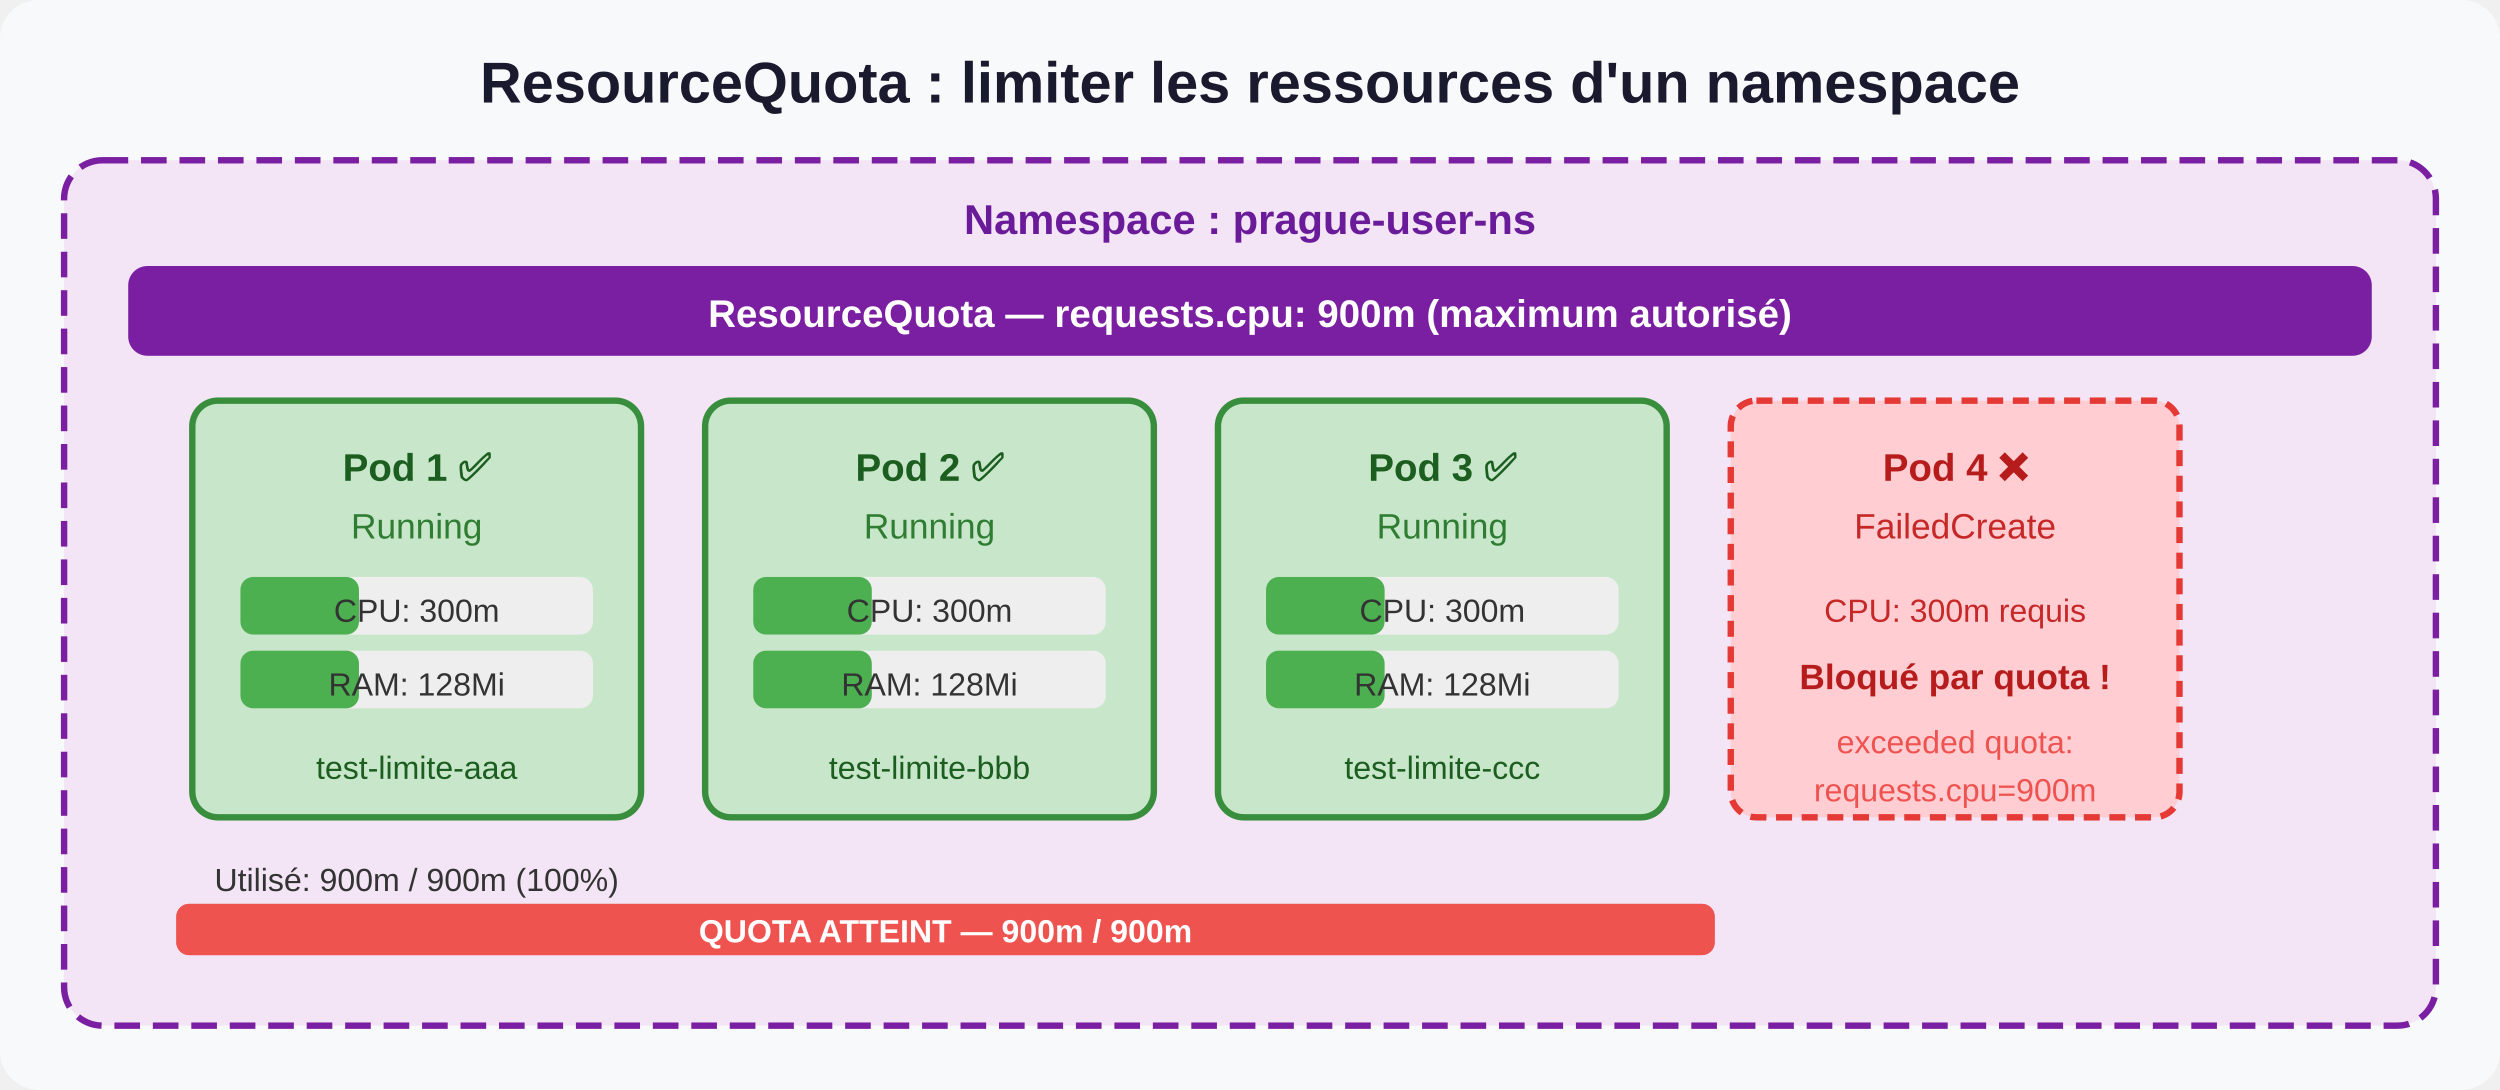
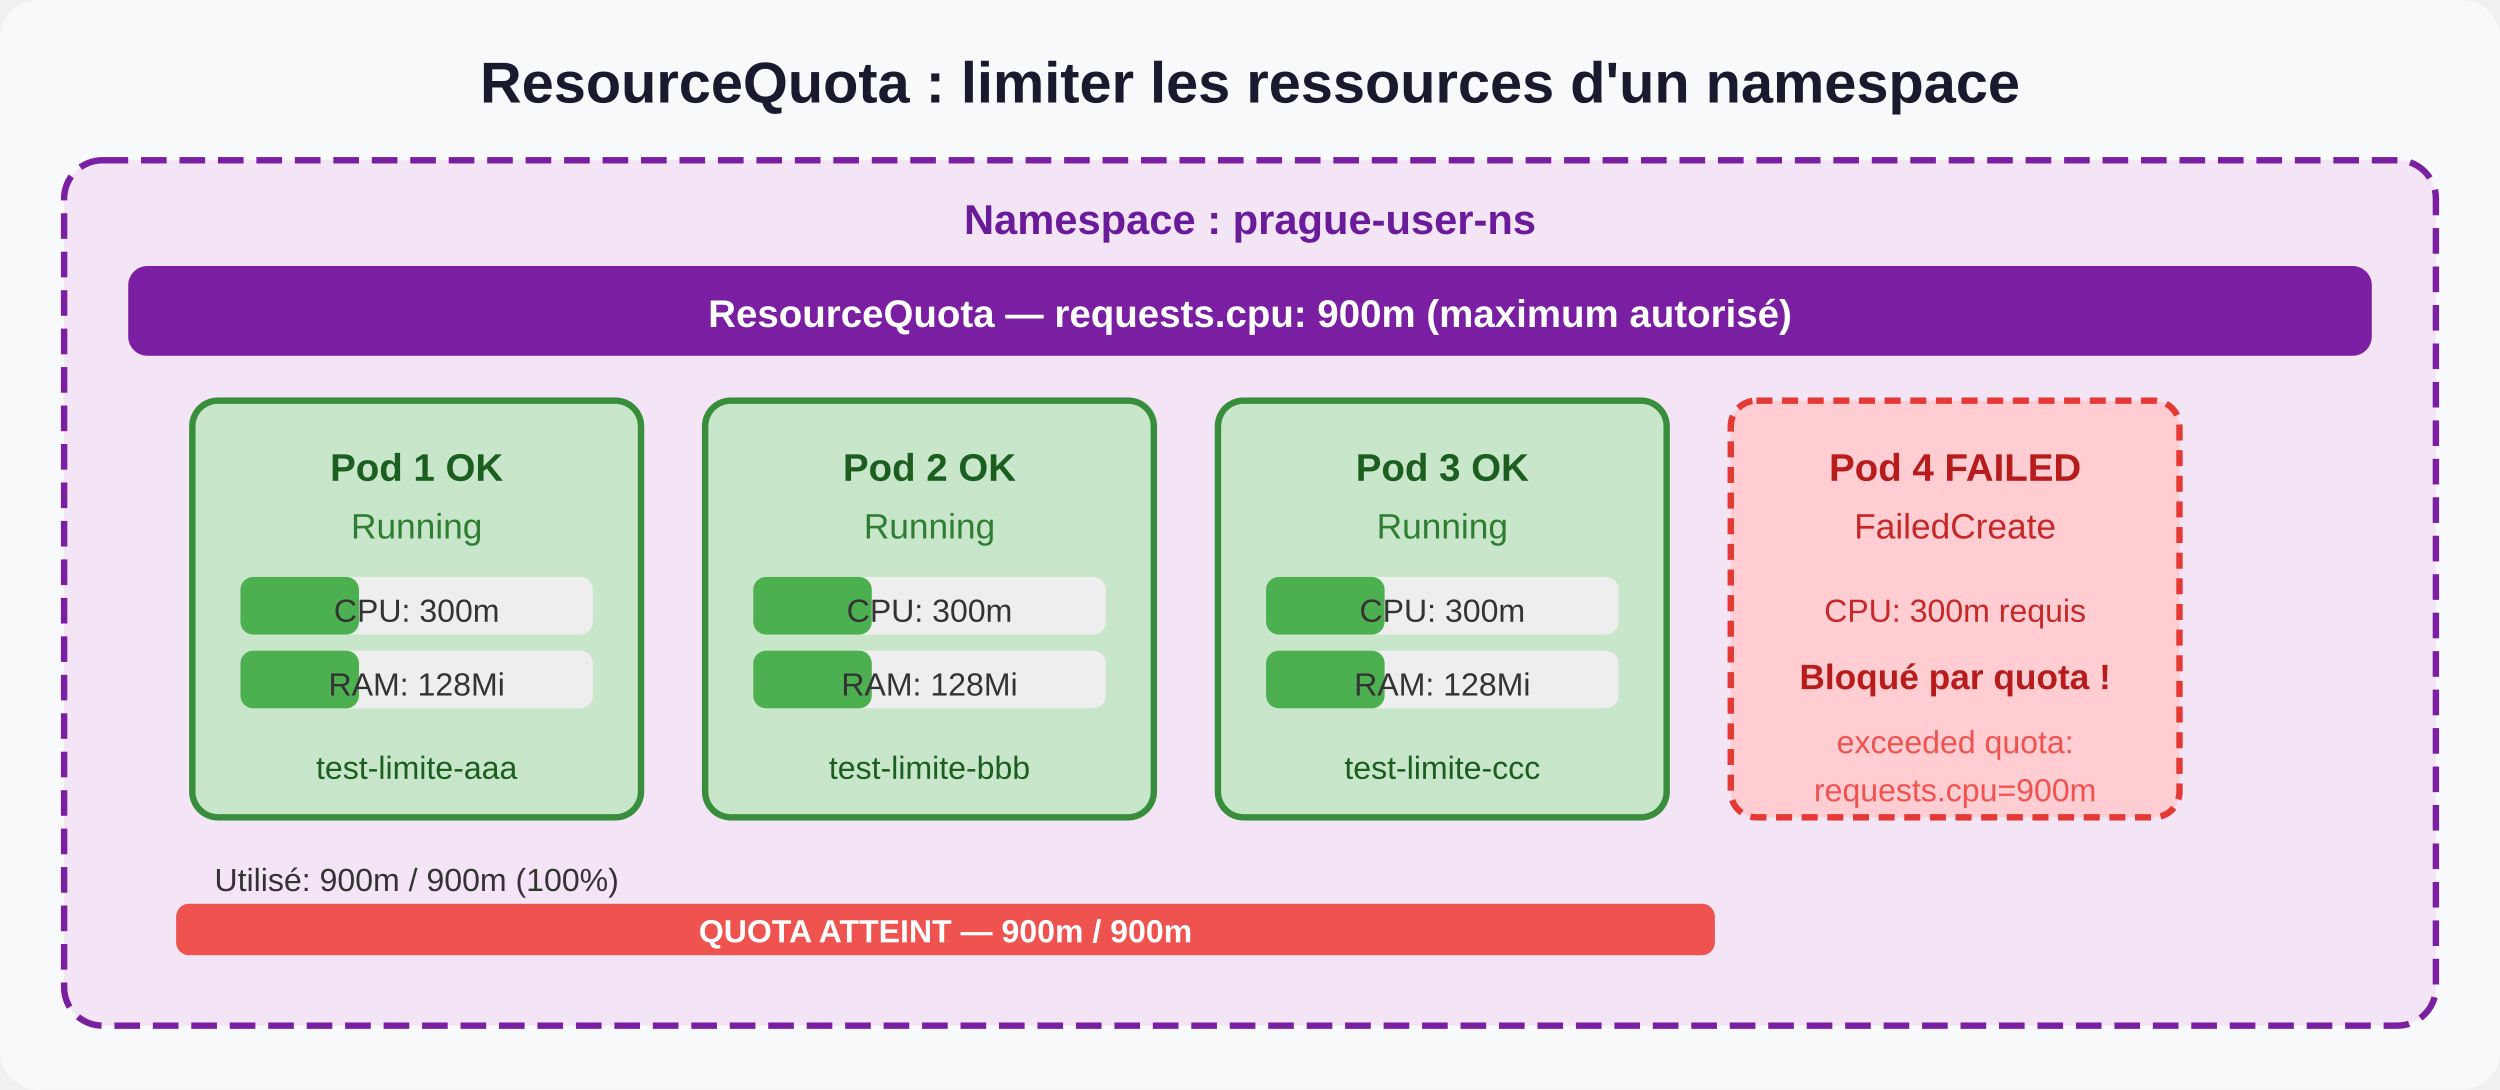
<svg xmlns="http://www.w3.org/2000/svg" viewBox="0 0 780 340" font-family="Arial, sans-serif">
  <rect width="780" height="340" fill="#F8F9FA" rx="12" />
  <text x="390" y="32" text-anchor="middle" font-size="18" font-weight="bold" fill="#1A1A2E">ResourceQuota : limiter les ressources d'un namespace</text>
  <rect x="20" y="50" width="740" height="270" rx="12" fill="#F3E5F5" stroke="#7B1FA2" stroke-width="2" stroke-dasharray="8,4" />
  <text x="390" y="73" text-anchor="middle" font-size="13" font-weight="bold" fill="#6A1B9A">Namespace : prague-user-ns</text>
  <rect x="40" y="83" width="700" height="28" rx="6" fill="#7B1FA2" />
  <text x="390" y="102" text-anchor="middle" font-size="12" font-weight="bold" fill="white">ResourceQuota — requests.cpu: 900m (maximum autorisé)</text>
  <rect x="60" y="125" width="140" height="130" rx="8" fill="#C8E6C9" stroke="#388E3C" stroke-width="2" />
-   <text x="130" y="150" text-anchor="middle" font-size="12" font-weight="bold" fill="#1B5E20">Pod 1 ✅</text>
+   <text x="130" y="150" text-anchor="middle" font-size="12" font-weight="bold" fill="#1B5E20">Pod 1 OK</text>
  <text x="130" y="168" text-anchor="middle" font-size="11" fill="#2E7D32">Running</text>
  <rect x="75" y="180" width="110" height="18" rx="4" fill="#EEE" />
  <rect x="75" y="180" width="37" height="18" rx="4" fill="#4CAF50" />
  <text x="130" y="194" text-anchor="middle" font-size="10" fill="#333">CPU: 300m</text>
  <rect x="75" y="203" width="110" height="18" rx="4" fill="#EEE" />
  <rect x="75" y="203" width="37" height="18" rx="4" fill="#4CAF50" />
  <text x="130" y="217" text-anchor="middle" font-size="10" fill="#333">RAM: 128Mi</text>
  <text x="130" y="243" text-anchor="middle" font-size="10" fill="#1B5E20">test-limite-aaa</text>
  <rect x="220" y="125" width="140" height="130" rx="8" fill="#C8E6C9" stroke="#388E3C" stroke-width="2" />
-   <text x="290" y="150" text-anchor="middle" font-size="12" font-weight="bold" fill="#1B5E20">Pod 2 ✅</text>
+   <text x="290" y="150" text-anchor="middle" font-size="12" font-weight="bold" fill="#1B5E20">Pod 2 OK</text>
  <text x="290" y="168" text-anchor="middle" font-size="11" fill="#2E7D32">Running</text>
  <rect x="235" y="180" width="110" height="18" rx="4" fill="#EEE" />
  <rect x="235" y="180" width="37" height="18" rx="4" fill="#4CAF50" />
  <text x="290" y="194" text-anchor="middle" font-size="10" fill="#333">CPU: 300m</text>
  <rect x="235" y="203" width="110" height="18" rx="4" fill="#EEE" />
  <rect x="235" y="203" width="37" height="18" rx="4" fill="#4CAF50" />
  <text x="290" y="217" text-anchor="middle" font-size="10" fill="#333">RAM: 128Mi</text>
  <text x="290" y="243" text-anchor="middle" font-size="10" fill="#1B5E20">test-limite-bbb</text>
  <rect x="380" y="125" width="140" height="130" rx="8" fill="#C8E6C9" stroke="#388E3C" stroke-width="2" />
-   <text x="450" y="150" text-anchor="middle" font-size="12" font-weight="bold" fill="#1B5E20">Pod 3 ✅</text>
+   <text x="450" y="150" text-anchor="middle" font-size="12" font-weight="bold" fill="#1B5E20">Pod 3 OK</text>
  <text x="450" y="168" text-anchor="middle" font-size="11" fill="#2E7D32">Running</text>
  <rect x="395" y="180" width="110" height="18" rx="4" fill="#EEE" />
  <rect x="395" y="180" width="37" height="18" rx="4" fill="#4CAF50" />
  <text x="450" y="194" text-anchor="middle" font-size="10" fill="#333">CPU: 300m</text>
  <rect x="395" y="203" width="110" height="18" rx="4" fill="#EEE" />
  <rect x="395" y="203" width="37" height="18" rx="4" fill="#4CAF50" />
  <text x="450" y="217" text-anchor="middle" font-size="10" fill="#333">RAM: 128Mi</text>
  <text x="450" y="243" text-anchor="middle" font-size="10" fill="#1B5E20">test-limite-ccc</text>
  <text x="130" y="278" text-anchor="middle" font-size="10" fill="#333">Utilisé: 900m / 900m (100%)</text>
  <rect x="55" y="282" width="480" height="16" rx="4" fill="#E57373" />
  <rect x="55" y="282" width="480" height="16" rx="4" fill="#EF5350" />
  <text x="295" y="294" text-anchor="middle" font-size="10" fill="white" font-weight="bold">QUOTA ATTEINT — 900m / 900m</text>
  <rect x="540" y="125" width="140" height="130" rx="8" fill="#FFCDD2" stroke="#E53935" stroke-width="2" stroke-dasharray="5,3" />
-   <text x="610" y="150" text-anchor="middle" font-size="12" font-weight="bold" fill="#B71C1C">Pod 4 ❌</text>
+   <text x="610" y="150" text-anchor="middle" font-size="12" font-weight="bold" fill="#B71C1C">Pod 4 FAILED</text>
  <text x="610" y="168" text-anchor="middle" font-size="11" fill="#C62828">FailedCreate</text>
  <rect x="555" y="180" width="110" height="18" rx="4" fill="#FFCDD2" />
  <text x="610" y="194" text-anchor="middle" font-size="10" fill="#C62828">CPU: 300m requis</text>
  <text x="610" y="215" text-anchor="middle" font-size="11" fill="#B71C1C" font-weight="bold">Bloqué par quota !</text>
  <text x="610" y="235" text-anchor="middle" font-size="10" fill="#EF5350">exceeded quota:</text>
  <text x="610" y="250" text-anchor="middle" font-size="10" fill="#EF5350">requests.cpu=900m</text>
</svg>
